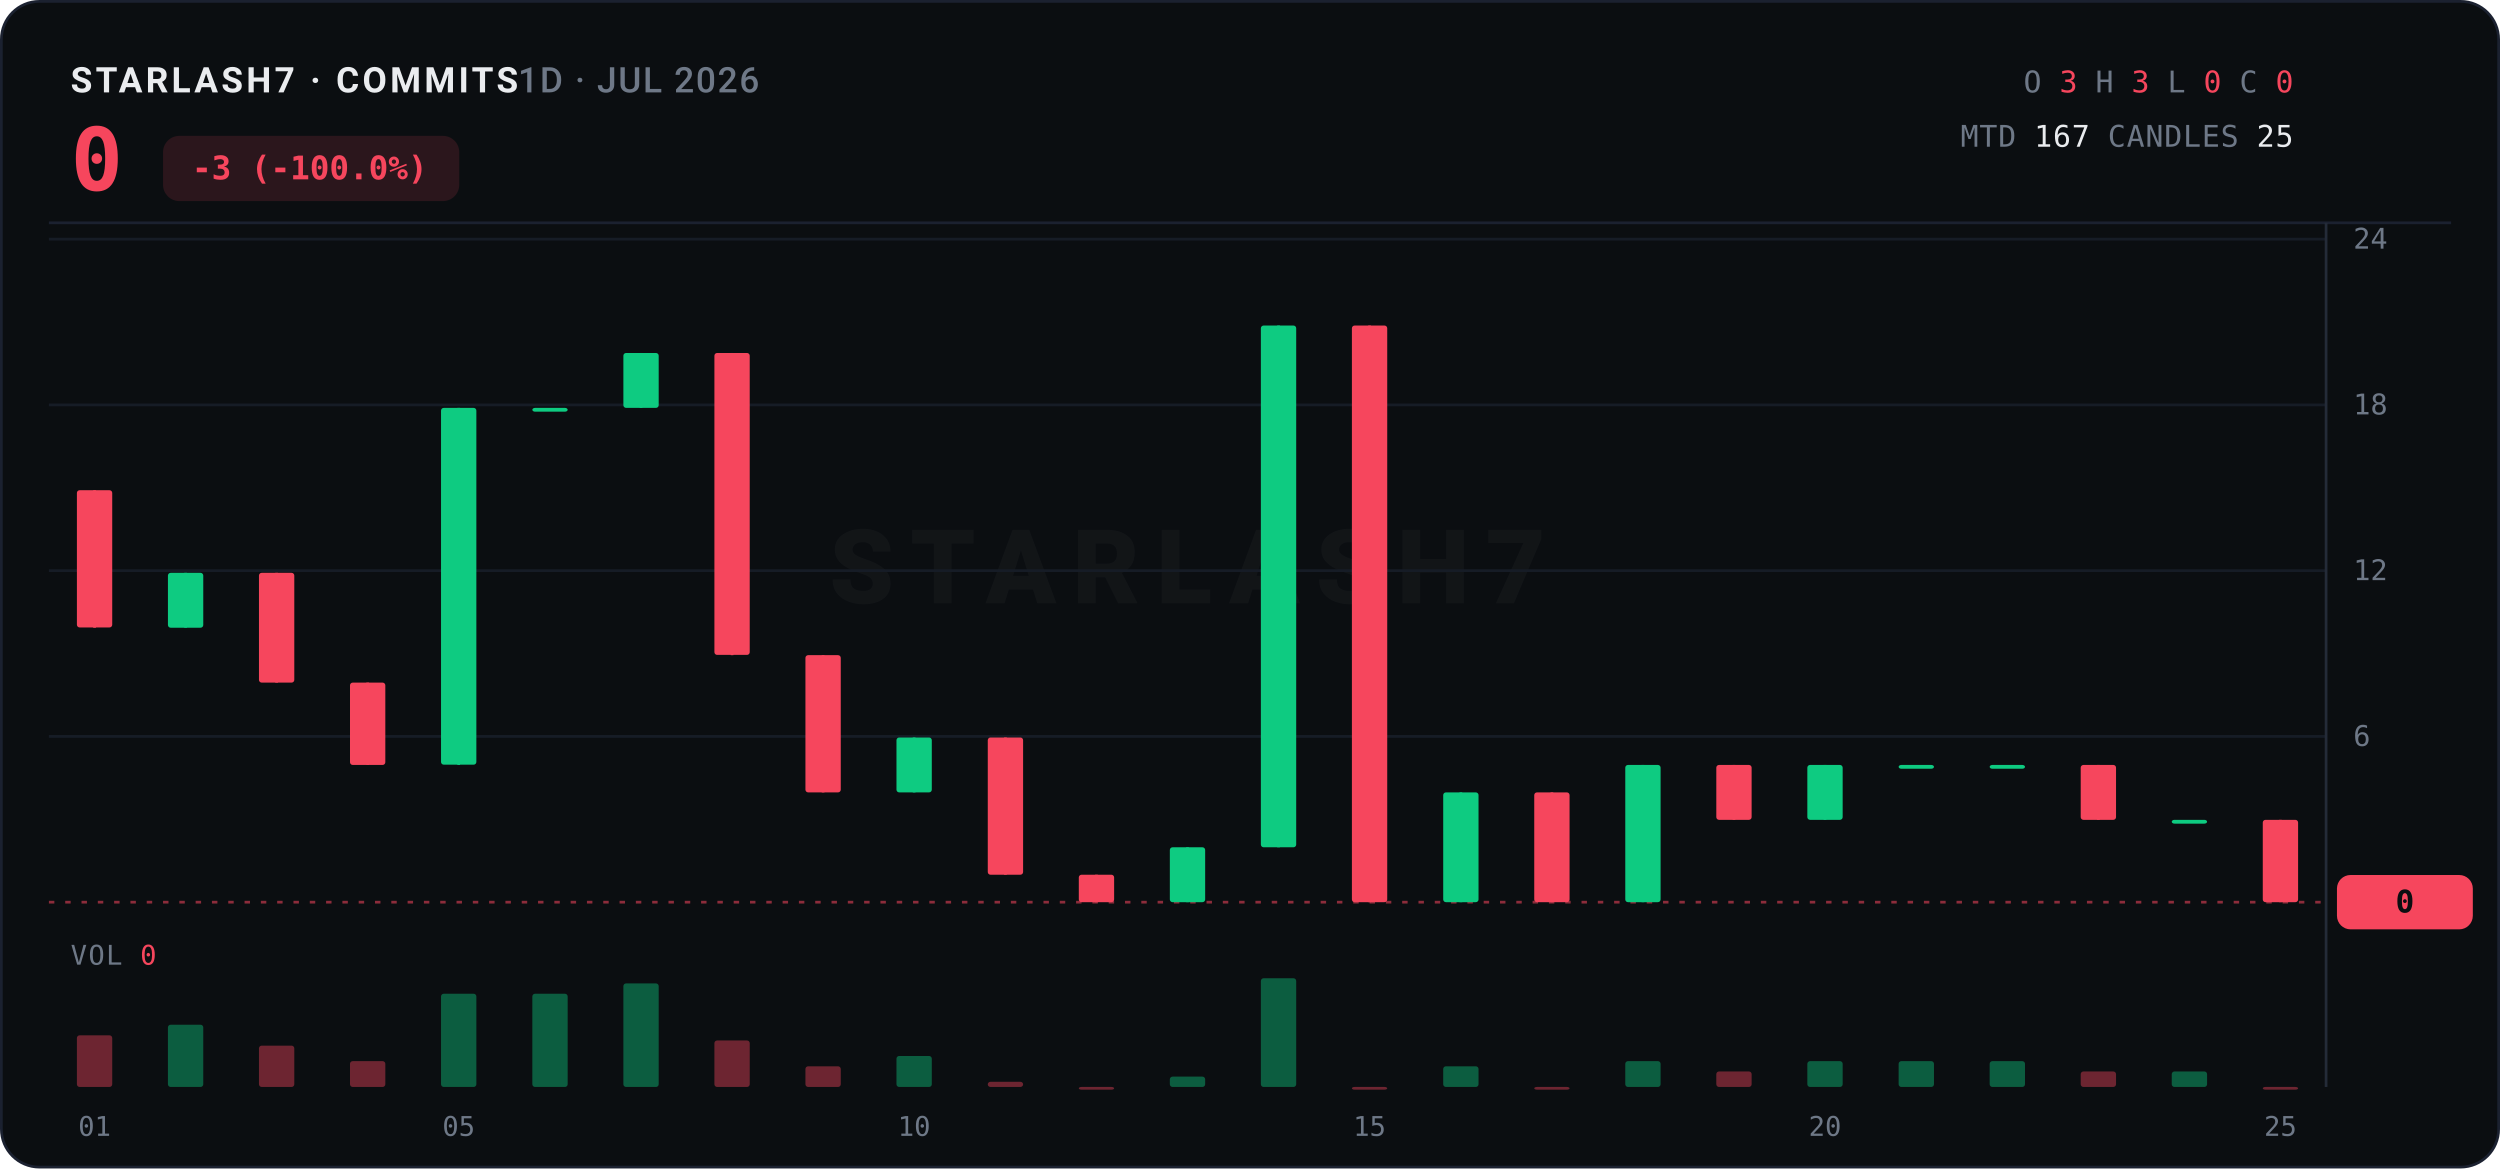
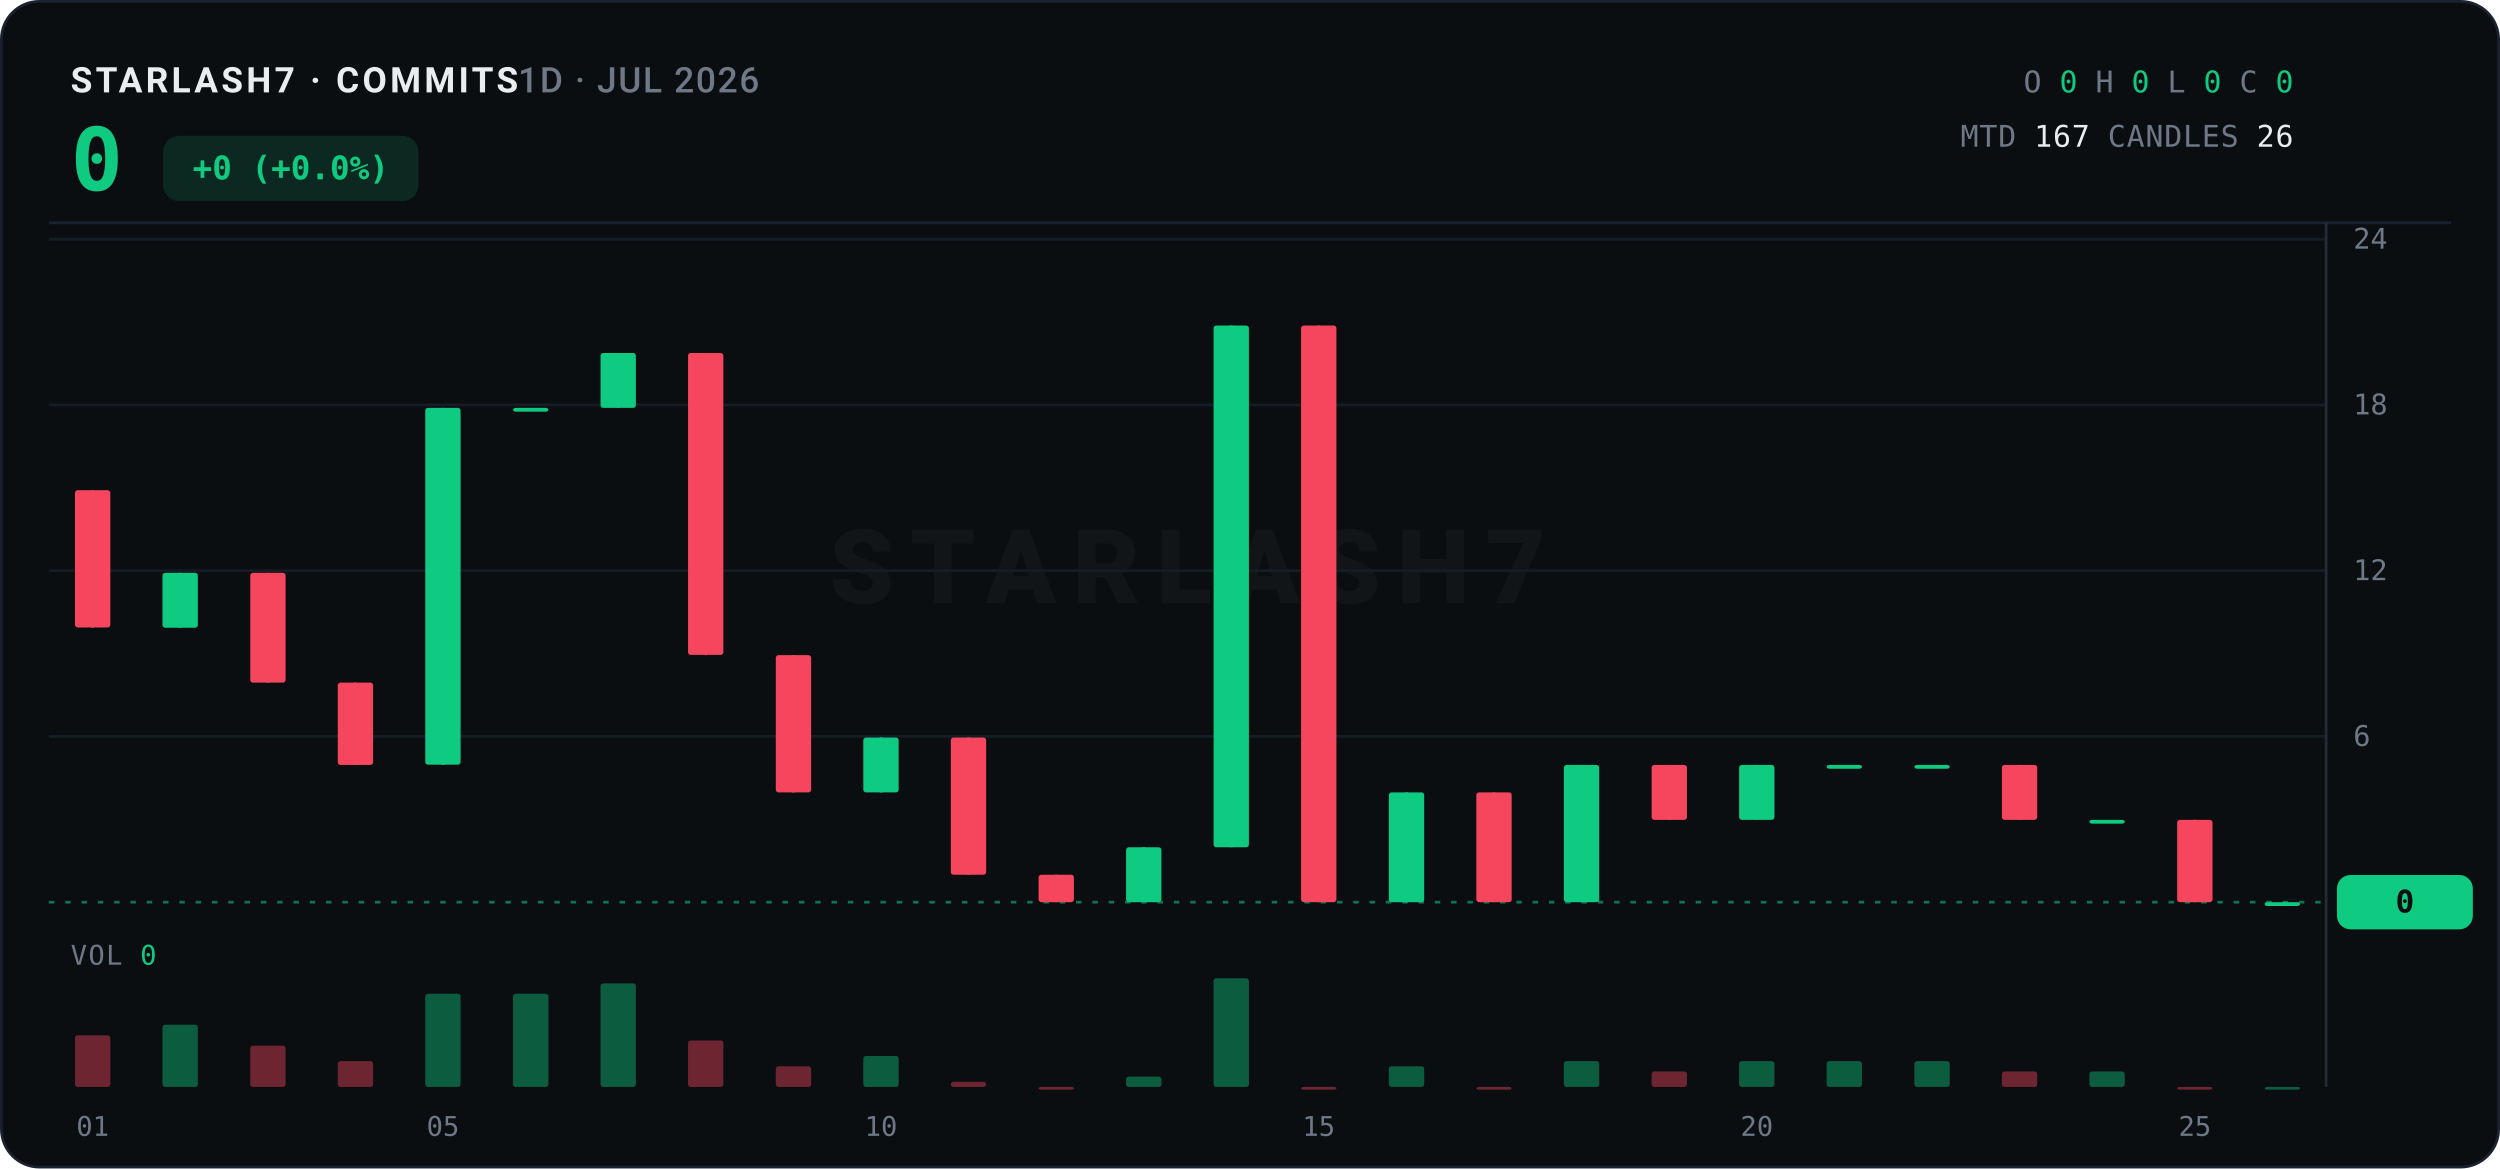
<svg xmlns="http://www.w3.org/2000/svg" width="920" height="430" viewBox="0 0 920 430">
  <rect x="0.5" y="0.5" width="919" height="429" rx="14" fill="#0B0E11" stroke="#1B2130" />
  <text x="26" y="34" font-family="ui-sans-serif,system-ui,-apple-system,'Segoe UI',Roboto,sans-serif" font-size="13" font-weight="700" letter-spacing="1.2" fill="#EAECEF">STARLASH7 · COMMITS<tspan fill="#6E7887" font-weight="500" letter-spacing="0.6">  1D · JUL 2026</tspan>
  </text>
-   <text x="26" y="70" font-family="ui-monospace,'SF Mono',SFMono-Regular,Menlo,Consolas,monospace" font-size="32" font-weight="800" fill="#F6465D" letter-spacing="-0.5">0</text>
-   <rect x="60" y="50" width="109" height="24" rx="6" fill="#F6465D" opacity="0.14" />
-   <text x="114" y="66" text-anchor="middle" font-family="ui-monospace,'SF Mono',SFMono-Regular,Menlo,Consolas,monospace" font-size="12" font-weight="700" fill="#F6465D">-3 (-100.0%)</text>
+   <text x="26" y="70" font-family="ui-monospace,'SF Mono',SFMono-Regular,Menlo,Consolas,monospace" font-size="32" font-weight="800" fill="#0ECB81" letter-spacing="-0.5">0</text>
+   <rect x="60" y="50" width="94" height="24" rx="6" fill="#0ECB81" opacity="0.14" />
+   <text x="107" y="66" text-anchor="middle" font-family="ui-monospace,'SF Mono',SFMono-Regular,Menlo,Consolas,monospace" font-size="12" font-weight="700" fill="#0ECB81">+0 (+0.0%)</text>
  <text x="844" y="34" text-anchor="end" font-family="ui-monospace,'SF Mono',SFMono-Regular,Menlo,Consolas,monospace" font-size="11" letter-spacing="0.3">
    <tspan fill="#6E7887">O</tspan>
-     <tspan fill="#F6465D">3</tspan>
+     <tspan fill="#0ECB81">0</tspan>
    <tspan fill="#6E7887">H</tspan>
-     <tspan fill="#F6465D">3</tspan>
+     <tspan fill="#0ECB81">0</tspan>
    <tspan fill="#6E7887">L</tspan>
-     <tspan fill="#F6465D">0</tspan>
+     <tspan fill="#0ECB81">0</tspan>
    <tspan fill="#6E7887">C</tspan>
-     <tspan fill="#F6465D">0</tspan>
+     <tspan fill="#0ECB81">0</tspan>
  </text>
  <text x="844" y="54" text-anchor="end" font-family="ui-monospace,'SF Mono',SFMono-Regular,Menlo,Consolas,monospace" font-size="11" letter-spacing="0.3">
    <tspan fill="#6E7887">MTD</tspan>
    <tspan fill="#EAECEF">167</tspan>
    <tspan fill="#6E7887">CANDLES</tspan>
-     <tspan fill="#EAECEF">25</tspan>
+     <tspan fill="#EAECEF">26</tspan>
  </text>
  <line x1="18" y1="82" x2="902" y2="82" stroke="#1B2130" stroke-width="1" />
  <text x="437.0" y="222.0" text-anchor="middle" font-family="ui-sans-serif,system-ui,-apple-system,'Segoe UI',Roboto,sans-serif" font-size="38" font-weight="800" letter-spacing="6" fill="#EAECEF" opacity="0.035">STARLASH7</text>
  <line x1="18" y1="271.0" x2="856" y2="271.0" stroke="#161C26" stroke-width="1" />
  <text x="866" y="274.5" font-family="ui-monospace,'SF Mono',SFMono-Regular,Menlo,Consolas,monospace" font-size="10.5" fill="#6E7887">6</text>
  <line x1="18" y1="210.0" x2="856" y2="210.0" stroke="#161C26" stroke-width="1" />
  <text x="866" y="213.5" font-family="ui-monospace,'SF Mono',SFMono-Regular,Menlo,Consolas,monospace" font-size="10.5" fill="#6E7887">12</text>
  <line x1="18" y1="149.0" x2="856" y2="149.0" stroke="#161C26" stroke-width="1" />
  <text x="866" y="152.5" font-family="ui-monospace,'SF Mono',SFMono-Regular,Menlo,Consolas,monospace" font-size="10.5" fill="#6E7887">18</text>
  <line x1="18" y1="88.0" x2="856" y2="88.0" stroke="#161C26" stroke-width="1" />
  <text x="866" y="91.5" font-family="ui-monospace,'SF Mono',SFMono-Regular,Menlo,Consolas,monospace" font-size="10.5" fill="#6E7887">24</text>
  <line x1="856" y1="82" x2="856" y2="400" stroke="#242B38" stroke-width="1" />
-   <line x1="18" y1="332.0" x2="856" y2="332.0" stroke="#F6465D" stroke-width="1" stroke-dasharray="2 4" opacity="0.55" />
-   <rect x="860" y="322.0" width="50" height="20" rx="5" fill="#F6465D" />
+   <line x1="18" y1="332.0" x2="856" y2="332.0" stroke="#0ECB81" stroke-width="1" stroke-dasharray="2 4" opacity="0.55" />
+   <rect x="860" y="322.0" width="50" height="20" rx="5" fill="#0ECB81" />
  <text x="885.0" y="335.8" text-anchor="middle" font-family="ui-monospace,'SF Mono',SFMono-Regular,Menlo,Consolas,monospace" font-size="11.5" font-weight="800" fill="#0B0E11">0</text>
-   <line x1="34.8" y1="180.4" x2="34.8" y2="231.0" stroke="#F6465D" stroke-width="1" />
-   <rect x="28.3" y="180.4" width="13.0" height="50.5" rx="1" fill="#F6465D" />
-   <line x1="68.3" y1="210.8" x2="68.3" y2="231.0" stroke="#0ECB81" stroke-width="1" />
-   <rect x="61.8" y="210.8" width="13.0" height="20.2" rx="1" fill="#0ECB81" />
-   <line x1="101.8" y1="210.8" x2="101.8" y2="251.2" stroke="#F6465D" stroke-width="1" />
-   <rect x="95.3" y="210.8" width="13.0" height="40.4" rx="1" fill="#F6465D" />
-   <line x1="135.3" y1="251.2" x2="135.3" y2="281.5" stroke="#F6465D" stroke-width="1" />
-   <rect x="128.8" y="251.2" width="13.0" height="30.3" rx="1" fill="#F6465D" />
-   <line x1="168.8" y1="150.1" x2="168.8" y2="281.5" stroke="#0ECB81" stroke-width="1" />
-   <rect x="162.3" y="150.1" width="13.0" height="131.3" rx="1" fill="#0ECB81" />
-   <line x1="202.4" y1="150.1" x2="202.4" y2="150.1" stroke="#0ECB81" stroke-width="1" />
-   <rect x="195.9" y="150.1" width="13.0" height="1.4" rx="1" fill="#0ECB81" />
-   <line x1="235.9" y1="129.9" x2="235.9" y2="150.1" stroke="#0ECB81" stroke-width="1" />
-   <rect x="229.4" y="129.9" width="13.0" height="20.2" rx="1" fill="#0ECB81" />
-   <line x1="269.4" y1="129.9" x2="269.4" y2="241.1" stroke="#F6465D" stroke-width="1" />
-   <rect x="262.9" y="129.9" width="13.0" height="111.1" rx="1" fill="#F6465D" />
-   <line x1="302.9" y1="241.1" x2="302.9" y2="291.6" stroke="#F6465D" stroke-width="1" />
-   <rect x="296.4" y="241.1" width="13.0" height="50.5" rx="1" fill="#F6465D" />
-   <line x1="336.4" y1="271.4" x2="336.4" y2="291.6" stroke="#0ECB81" stroke-width="1" />
-   <rect x="329.9" y="271.4" width="13.0" height="20.2" rx="1" fill="#0ECB81" />
-   <line x1="370.0" y1="271.4" x2="370.0" y2="321.9" stroke="#F6465D" stroke-width="1" />
-   <rect x="363.5" y="271.4" width="13.0" height="50.5" rx="1" fill="#F6465D" />
-   <line x1="403.5" y1="321.9" x2="403.5" y2="332.0" stroke="#F6465D" stroke-width="1" />
-   <rect x="397.0" y="321.9" width="13.0" height="10.1" rx="1" fill="#F6465D" />
-   <line x1="437.0" y1="311.8" x2="437.0" y2="332.0" stroke="#0ECB81" stroke-width="1" />
-   <rect x="430.5" y="311.8" width="13.0" height="20.2" rx="1" fill="#0ECB81" />
-   <line x1="470.5" y1="119.8" x2="470.5" y2="311.8" stroke="#0ECB81" stroke-width="1" />
-   <rect x="464.0" y="119.8" width="13.0" height="192.0" rx="1" fill="#0ECB81" />
-   <line x1="504.0" y1="119.8" x2="504.0" y2="332.0" stroke="#F6465D" stroke-width="1" />
-   <rect x="497.5" y="119.8" width="13.0" height="212.2" rx="1" fill="#F6465D" />
-   <line x1="537.6" y1="291.6" x2="537.6" y2="332.0" stroke="#0ECB81" stroke-width="1" />
-   <rect x="531.1" y="291.6" width="13.0" height="40.4" rx="1" fill="#0ECB81" />
-   <line x1="571.1" y1="291.6" x2="571.1" y2="332.0" stroke="#F6465D" stroke-width="1" />
-   <rect x="564.6" y="291.6" width="13.0" height="40.4" rx="1" fill="#F6465D" />
-   <line x1="604.6" y1="281.5" x2="604.6" y2="332.0" stroke="#0ECB81" stroke-width="1" />
-   <rect x="598.1" y="281.5" width="13.0" height="50.5" rx="1" fill="#0ECB81" />
-   <line x1="638.1" y1="281.5" x2="638.1" y2="301.7" stroke="#F6465D" stroke-width="1" />
-   <rect x="631.6" y="281.5" width="13.0" height="20.2" rx="1" fill="#F6465D" />
-   <line x1="671.6" y1="281.5" x2="671.6" y2="301.7" stroke="#0ECB81" stroke-width="1" />
-   <rect x="665.1" y="281.5" width="13.0" height="20.2" rx="1" fill="#0ECB81" />
-   <line x1="705.2" y1="281.5" x2="705.2" y2="281.5" stroke="#0ECB81" stroke-width="1" />
-   <rect x="698.7" y="281.5" width="13.0" height="1.4" rx="1" fill="#0ECB81" />
-   <line x1="738.7" y1="281.5" x2="738.7" y2="281.5" stroke="#0ECB81" stroke-width="1" />
-   <rect x="732.2" y="281.5" width="13.0" height="1.4" rx="1" fill="#0ECB81" />
-   <line x1="772.2" y1="281.5" x2="772.2" y2="301.7" stroke="#F6465D" stroke-width="1" />
-   <rect x="765.7" y="281.5" width="13.0" height="20.2" rx="1" fill="#F6465D" />
-   <line x1="805.7" y1="301.7" x2="805.7" y2="301.7" stroke="#0ECB81" stroke-width="1" />
-   <rect x="799.2" y="301.7" width="13.0" height="1.4" rx="1" fill="#0ECB81" />
-   <line x1="839.2" y1="301.7" x2="839.2" y2="332.0" stroke="#F6465D" stroke-width="1" />
-   <rect x="832.7" y="301.7" width="13.0" height="30.3" rx="1" fill="#F6465D" />
-   <text x="26" y="355" font-family="ui-monospace,'SF Mono',SFMono-Regular,Menlo,Consolas,monospace" font-size="10" letter-spacing="0.5" fill="#6E7887">VOL <tspan fill="#F6465D">0</tspan>
+   <line x1="34.1" y1="180.4" x2="34.1" y2="231.0" stroke="#F6465D" stroke-width="1" />
+   <rect x="27.6" y="180.4" width="13.0" height="50.5" rx="1" fill="#F6465D" />
+   <line x1="66.3" y1="210.8" x2="66.3" y2="231.0" stroke="#0ECB81" stroke-width="1" />
+   <rect x="59.8" y="210.8" width="13.0" height="20.2" rx="1" fill="#0ECB81" />
+   <line x1="98.6" y1="210.8" x2="98.6" y2="251.2" stroke="#F6465D" stroke-width="1" />
+   <rect x="92.1" y="210.8" width="13.0" height="40.4" rx="1" fill="#F6465D" />
+   <line x1="130.8" y1="251.2" x2="130.8" y2="281.5" stroke="#F6465D" stroke-width="1" />
+   <rect x="124.3" y="251.2" width="13.0" height="30.3" rx="1" fill="#F6465D" />
+   <line x1="163.0" y1="150.1" x2="163.0" y2="281.5" stroke="#0ECB81" stroke-width="1" />
+   <rect x="156.5" y="150.1" width="13.0" height="131.3" rx="1" fill="#0ECB81" />
+   <line x1="195.3" y1="150.1" x2="195.3" y2="150.1" stroke="#0ECB81" stroke-width="1" />
+   <rect x="188.8" y="150.1" width="13.0" height="1.4" rx="1" fill="#0ECB81" />
+   <line x1="227.5" y1="129.9" x2="227.5" y2="150.1" stroke="#0ECB81" stroke-width="1" />
+   <rect x="221.0" y="129.9" width="13.0" height="20.2" rx="1" fill="#0ECB81" />
+   <line x1="259.7" y1="129.9" x2="259.7" y2="241.1" stroke="#F6465D" stroke-width="1" />
+   <rect x="253.2" y="129.9" width="13.0" height="111.1" rx="1" fill="#F6465D" />
+   <line x1="292.0" y1="241.1" x2="292.0" y2="291.6" stroke="#F6465D" stroke-width="1" />
+   <rect x="285.5" y="241.1" width="13.0" height="50.5" rx="1" fill="#F6465D" />
+   <line x1="324.2" y1="271.4" x2="324.2" y2="291.6" stroke="#0ECB81" stroke-width="1" />
+   <rect x="317.7" y="271.4" width="13.0" height="20.2" rx="1" fill="#0ECB81" />
+   <line x1="356.4" y1="271.4" x2="356.4" y2="321.9" stroke="#F6465D" stroke-width="1" />
+   <rect x="349.9" y="271.4" width="13.0" height="50.5" rx="1" fill="#F6465D" />
+   <line x1="388.7" y1="321.9" x2="388.7" y2="332.0" stroke="#F6465D" stroke-width="1" />
+   <rect x="382.2" y="321.9" width="13.0" height="10.1" rx="1" fill="#F6465D" />
+   <line x1="420.9" y1="311.8" x2="420.9" y2="332.0" stroke="#0ECB81" stroke-width="1" />
+   <rect x="414.4" y="311.8" width="13.0" height="20.2" rx="1" fill="#0ECB81" />
+   <line x1="453.1" y1="119.8" x2="453.1" y2="311.8" stroke="#0ECB81" stroke-width="1" />
+   <rect x="446.6" y="119.8" width="13.0" height="192.0" rx="1" fill="#0ECB81" />
+   <line x1="485.3" y1="119.8" x2="485.3" y2="332.0" stroke="#F6465D" stroke-width="1" />
+   <rect x="478.8" y="119.8" width="13.0" height="212.2" rx="1" fill="#F6465D" />
+   <line x1="517.6" y1="291.6" x2="517.6" y2="332.0" stroke="#0ECB81" stroke-width="1" />
+   <rect x="511.1" y="291.6" width="13.0" height="40.4" rx="1" fill="#0ECB81" />
+   <line x1="549.8" y1="291.6" x2="549.8" y2="332.0" stroke="#F6465D" stroke-width="1" />
+   <rect x="543.3" y="291.6" width="13.0" height="40.4" rx="1" fill="#F6465D" />
+   <line x1="582.0" y1="281.5" x2="582.0" y2="332.0" stroke="#0ECB81" stroke-width="1" />
+   <rect x="575.5" y="281.5" width="13.0" height="50.5" rx="1" fill="#0ECB81" />
+   <line x1="614.3" y1="281.5" x2="614.3" y2="301.7" stroke="#F6465D" stroke-width="1" />
+   <rect x="607.8" y="281.5" width="13.0" height="20.2" rx="1" fill="#F6465D" />
+   <line x1="646.5" y1="281.5" x2="646.5" y2="301.7" stroke="#0ECB81" stroke-width="1" />
+   <rect x="640.0" y="281.5" width="13.0" height="20.2" rx="1" fill="#0ECB81" />
+   <line x1="678.7" y1="281.5" x2="678.7" y2="281.5" stroke="#0ECB81" stroke-width="1" />
+   <rect x="672.2" y="281.5" width="13.0" height="1.4" rx="1" fill="#0ECB81" />
+   <line x1="711.0" y1="281.5" x2="711.0" y2="281.5" stroke="#0ECB81" stroke-width="1" />
+   <rect x="704.5" y="281.5" width="13.0" height="1.4" rx="1" fill="#0ECB81" />
+   <line x1="743.2" y1="281.5" x2="743.2" y2="301.7" stroke="#F6465D" stroke-width="1" />
+   <rect x="736.7" y="281.5" width="13.0" height="20.2" rx="1" fill="#F6465D" />
+   <line x1="775.4" y1="301.7" x2="775.4" y2="301.7" stroke="#0ECB81" stroke-width="1" />
+   <rect x="768.9" y="301.7" width="13.0" height="1.4" rx="1" fill="#0ECB81" />
+   <line x1="807.7" y1="301.7" x2="807.7" y2="332.0" stroke="#F6465D" stroke-width="1" />
+   <rect x="801.2" y="301.7" width="13.0" height="30.3" rx="1" fill="#F6465D" />
+   <line x1="839.9" y1="332.0" x2="839.9" y2="332.0" stroke="#0ECB81" stroke-width="1" />
+   <rect x="833.4" y="332.0" width="13.0" height="1.4" rx="1" fill="#0ECB81" />
+   <text x="26" y="355" font-family="ui-monospace,'SF Mono',SFMono-Regular,Menlo,Consolas,monospace" font-size="10" letter-spacing="0.5" fill="#6E7887">VOL <tspan fill="#0ECB81">0</tspan>
  </text>
-   <rect x="28.3" y="381.0" width="13.0" height="19.0" rx="1" fill="#F6465D" opacity="0.42" />
-   <rect x="61.8" y="377.1" width="13.0" height="22.9" rx="1" fill="#0ECB81" opacity="0.42" />
-   <rect x="95.3" y="384.8" width="13.0" height="15.2" rx="1" fill="#F6465D" opacity="0.42" />
-   <rect x="128.8" y="390.5" width="13.0" height="9.5" rx="1" fill="#F6465D" opacity="0.42" />
-   <rect x="162.3" y="365.7" width="13.0" height="34.3" rx="1" fill="#0ECB81" opacity="0.42" />
-   <rect x="195.9" y="365.7" width="13.0" height="34.3" rx="1" fill="#0ECB81" opacity="0.42" />
-   <rect x="229.4" y="361.9" width="13.0" height="38.1" rx="1" fill="#0ECB81" opacity="0.42" />
-   <rect x="262.9" y="382.9" width="13.0" height="17.1" rx="1" fill="#F6465D" opacity="0.42" />
-   <rect x="296.4" y="392.4" width="13.0" height="7.6" rx="1" fill="#F6465D" opacity="0.42" />
-   <rect x="329.9" y="388.6" width="13.0" height="11.4" rx="1" fill="#0ECB81" opacity="0.42" />
-   <rect x="363.5" y="398.1" width="13.0" height="1.9" rx="1" fill="#F6465D" opacity="0.42" />
-   <rect x="397.0" y="400.0" width="13.0" height="1.0" rx="1" fill="#F6465D" opacity="0.42" />
-   <rect x="430.5" y="396.2" width="13.0" height="3.8" rx="1" fill="#0ECB81" opacity="0.42" />
-   <rect x="464.0" y="360.0" width="13.0" height="40.0" rx="1" fill="#0ECB81" opacity="0.42" />
-   <rect x="497.5" y="400.0" width="13.0" height="1.0" rx="1" fill="#F6465D" opacity="0.42" />
-   <rect x="531.1" y="392.4" width="13.0" height="7.6" rx="1" fill="#0ECB81" opacity="0.42" />
-   <rect x="564.6" y="400.0" width="13.0" height="1.0" rx="1" fill="#F6465D" opacity="0.42" />
-   <rect x="598.1" y="390.5" width="13.0" height="9.5" rx="1" fill="#0ECB81" opacity="0.42" />
-   <rect x="631.6" y="394.3" width="13.0" height="5.7" rx="1" fill="#F6465D" opacity="0.42" />
-   <rect x="665.1" y="390.5" width="13.0" height="9.5" rx="1" fill="#0ECB81" opacity="0.42" />
-   <rect x="698.7" y="390.5" width="13.0" height="9.5" rx="1" fill="#0ECB81" opacity="0.42" />
-   <rect x="732.2" y="390.5" width="13.0" height="9.5" rx="1" fill="#0ECB81" opacity="0.42" />
-   <rect x="765.7" y="394.3" width="13.0" height="5.7" rx="1" fill="#F6465D" opacity="0.42" />
-   <rect x="799.2" y="394.3" width="13.0" height="5.7" rx="1" fill="#0ECB81" opacity="0.42" />
-   <rect x="832.7" y="400.0" width="13.0" height="1.0" rx="1" fill="#F6465D" opacity="0.42" />
-   <text x="34.8" y="418" text-anchor="middle" font-family="ui-monospace,'SF Mono',SFMono-Regular,Menlo,Consolas,monospace" font-size="10" fill="#6E7887">01</text>
-   <text x="168.8" y="418" text-anchor="middle" font-family="ui-monospace,'SF Mono',SFMono-Regular,Menlo,Consolas,monospace" font-size="10" fill="#6E7887">05</text>
-   <text x="336.4" y="418" text-anchor="middle" font-family="ui-monospace,'SF Mono',SFMono-Regular,Menlo,Consolas,monospace" font-size="10" fill="#6E7887">10</text>
-   <text x="504.0" y="418" text-anchor="middle" font-family="ui-monospace,'SF Mono',SFMono-Regular,Menlo,Consolas,monospace" font-size="10" fill="#6E7887">15</text>
-   <text x="671.6" y="418" text-anchor="middle" font-family="ui-monospace,'SF Mono',SFMono-Regular,Menlo,Consolas,monospace" font-size="10" fill="#6E7887">20</text>
-   <text x="839.2" y="418" text-anchor="middle" font-family="ui-monospace,'SF Mono',SFMono-Regular,Menlo,Consolas,monospace" font-size="10" fill="#6E7887">25</text>
+   <rect x="27.6" y="381.0" width="13.0" height="19.0" rx="1" fill="#F6465D" opacity="0.42" />
+   <rect x="59.8" y="377.1" width="13.0" height="22.9" rx="1" fill="#0ECB81" opacity="0.42" />
+   <rect x="92.1" y="384.8" width="13.0" height="15.2" rx="1" fill="#F6465D" opacity="0.42" />
+   <rect x="124.3" y="390.5" width="13.0" height="9.5" rx="1" fill="#F6465D" opacity="0.42" />
+   <rect x="156.5" y="365.7" width="13.0" height="34.3" rx="1" fill="#0ECB81" opacity="0.42" />
+   <rect x="188.8" y="365.7" width="13.0" height="34.3" rx="1" fill="#0ECB81" opacity="0.42" />
+   <rect x="221.0" y="361.9" width="13.0" height="38.1" rx="1" fill="#0ECB81" opacity="0.42" />
+   <rect x="253.2" y="382.9" width="13.0" height="17.1" rx="1" fill="#F6465D" opacity="0.42" />
+   <rect x="285.5" y="392.4" width="13.0" height="7.6" rx="1" fill="#F6465D" opacity="0.42" />
+   <rect x="317.7" y="388.6" width="13.0" height="11.4" rx="1" fill="#0ECB81" opacity="0.42" />
+   <rect x="349.9" y="398.1" width="13.0" height="1.9" rx="1" fill="#F6465D" opacity="0.42" />
+   <rect x="382.2" y="400.0" width="13.0" height="1.0" rx="1" fill="#F6465D" opacity="0.42" />
+   <rect x="414.4" y="396.2" width="13.0" height="3.8" rx="1" fill="#0ECB81" opacity="0.42" />
+   <rect x="446.6" y="360.0" width="13.0" height="40.0" rx="1" fill="#0ECB81" opacity="0.42" />
+   <rect x="478.8" y="400.0" width="13.0" height="1.0" rx="1" fill="#F6465D" opacity="0.42" />
+   <rect x="511.1" y="392.4" width="13.0" height="7.6" rx="1" fill="#0ECB81" opacity="0.42" />
+   <rect x="543.3" y="400.0" width="13.0" height="1.0" rx="1" fill="#F6465D" opacity="0.42" />
+   <rect x="575.5" y="390.5" width="13.0" height="9.5" rx="1" fill="#0ECB81" opacity="0.42" />
+   <rect x="607.8" y="394.3" width="13.0" height="5.7" rx="1" fill="#F6465D" opacity="0.42" />
+   <rect x="640.0" y="390.5" width="13.0" height="9.5" rx="1" fill="#0ECB81" opacity="0.42" />
+   <rect x="672.2" y="390.5" width="13.0" height="9.5" rx="1" fill="#0ECB81" opacity="0.42" />
+   <rect x="704.5" y="390.5" width="13.0" height="9.5" rx="1" fill="#0ECB81" opacity="0.42" />
+   <rect x="736.7" y="394.3" width="13.0" height="5.7" rx="1" fill="#F6465D" opacity="0.42" />
+   <rect x="768.9" y="394.3" width="13.0" height="5.7" rx="1" fill="#0ECB81" opacity="0.42" />
+   <rect x="801.2" y="400.0" width="13.0" height="1.0" rx="1" fill="#F6465D" opacity="0.42" />
+   <rect x="833.4" y="400.0" width="13.0" height="1.0" rx="1" fill="#0ECB81" opacity="0.42" />
+   <text x="34.1" y="418" text-anchor="middle" font-family="ui-monospace,'SF Mono',SFMono-Regular,Menlo,Consolas,monospace" font-size="10" fill="#6E7887">01</text>
+   <text x="163.0" y="418" text-anchor="middle" font-family="ui-monospace,'SF Mono',SFMono-Regular,Menlo,Consolas,monospace" font-size="10" fill="#6E7887">05</text>
+   <text x="324.2" y="418" text-anchor="middle" font-family="ui-monospace,'SF Mono',SFMono-Regular,Menlo,Consolas,monospace" font-size="10" fill="#6E7887">10</text>
+   <text x="485.3" y="418" text-anchor="middle" font-family="ui-monospace,'SF Mono',SFMono-Regular,Menlo,Consolas,monospace" font-size="10" fill="#6E7887">15</text>
+   <text x="646.5" y="418" text-anchor="middle" font-family="ui-monospace,'SF Mono',SFMono-Regular,Menlo,Consolas,monospace" font-size="10" fill="#6E7887">20</text>
+   <text x="807.7" y="418" text-anchor="middle" font-family="ui-monospace,'SF Mono',SFMono-Regular,Menlo,Consolas,monospace" font-size="10" fill="#6E7887">25</text>
</svg>
